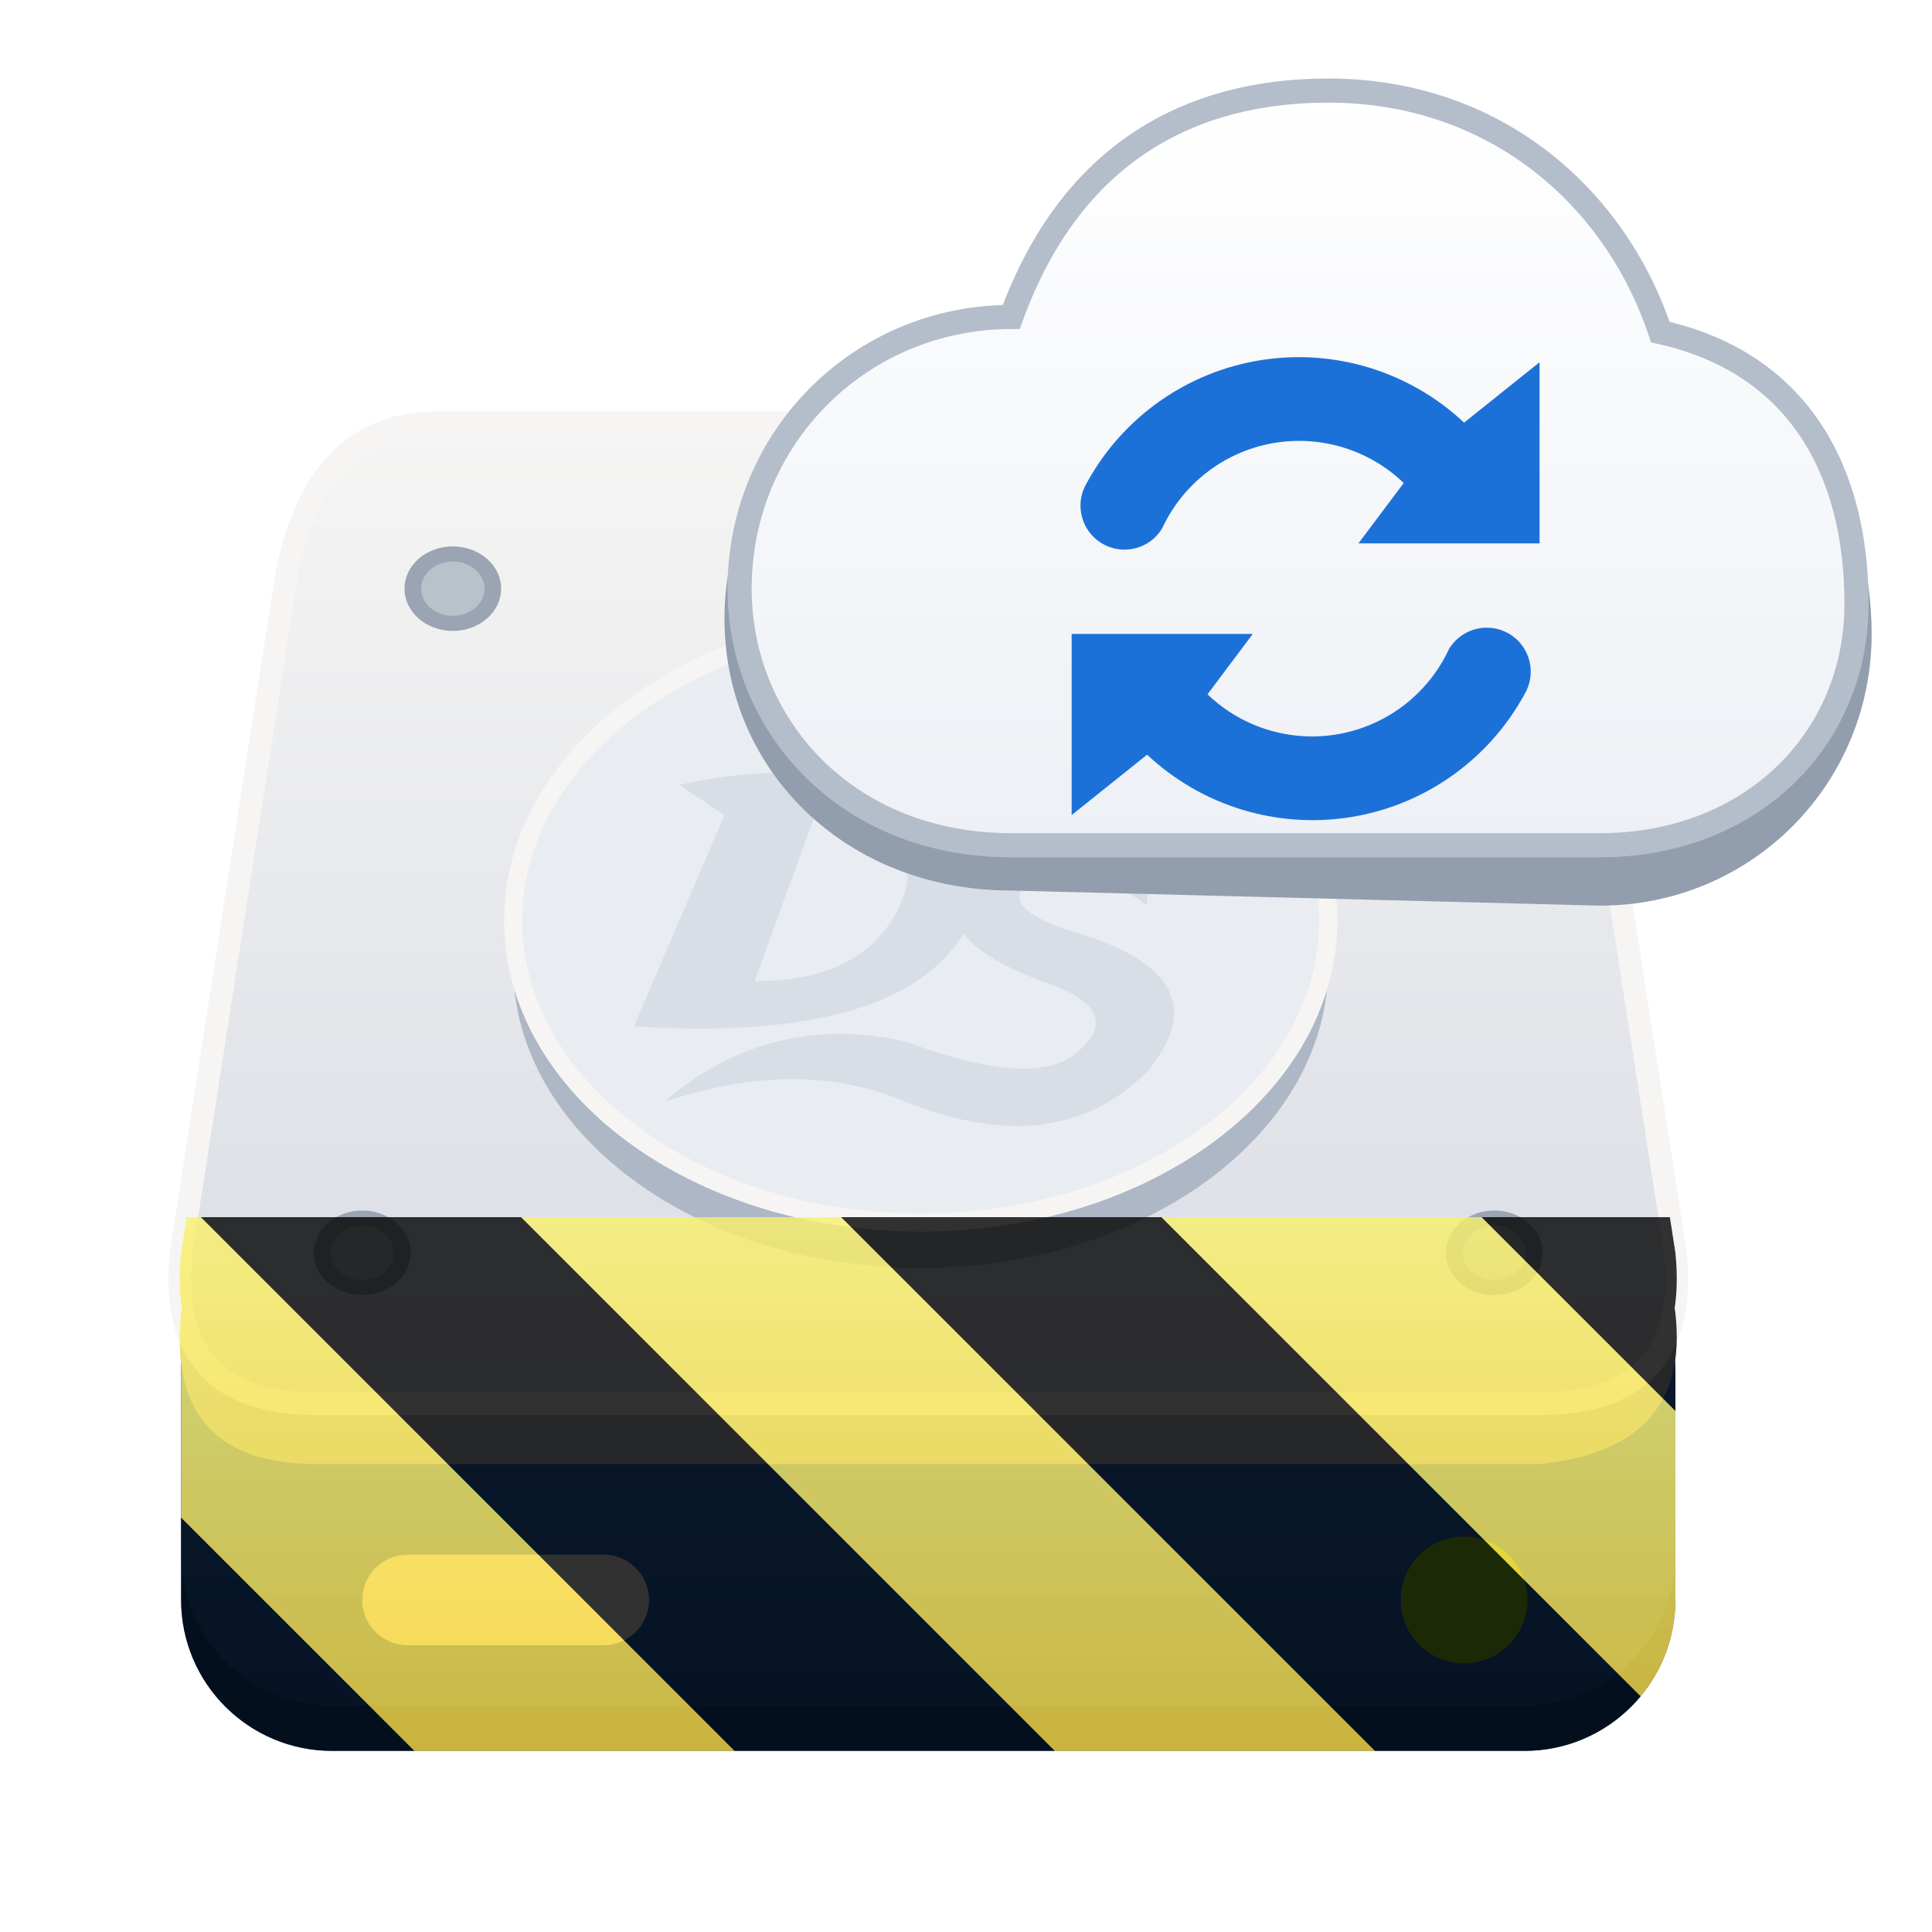
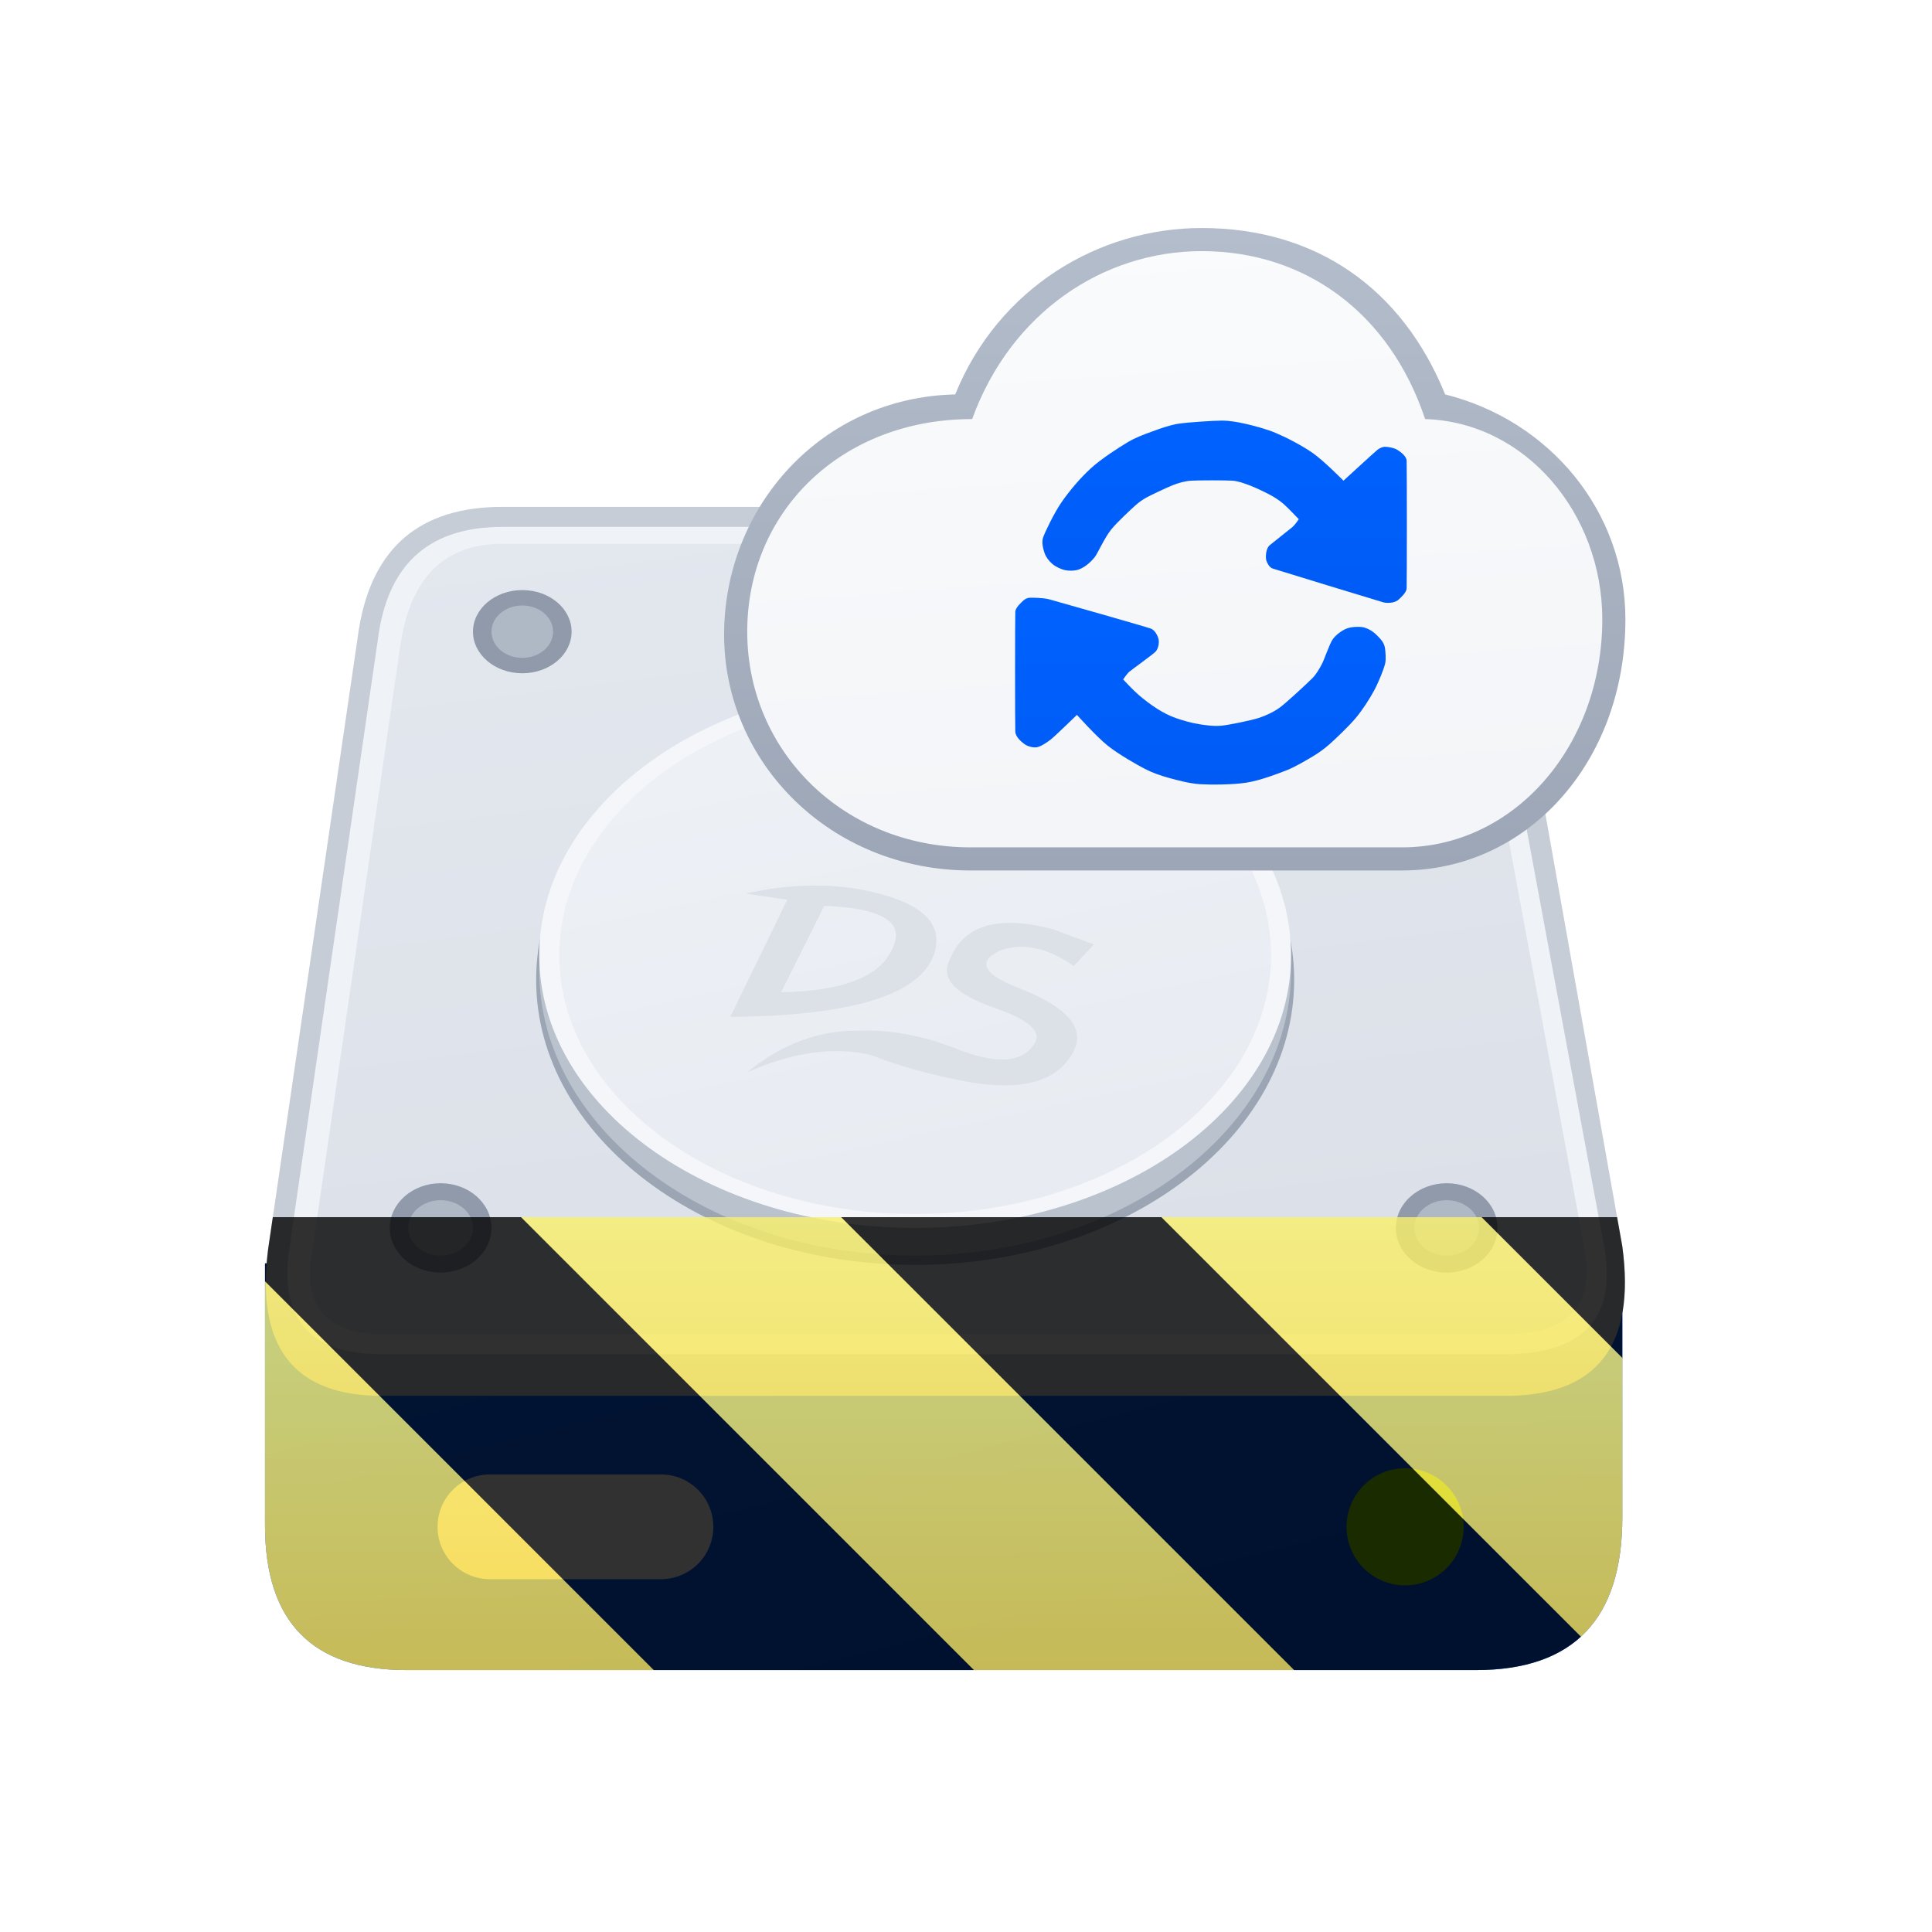
- <svg xmlns="http://www.w3.org/2000/svg" width="128" height="128" viewBox="0 0 128 128">
+ <svg xmlns="http://www.w3.org/2000/svg" width="128" height="128" viewBox="0 0 1254 1254">
  <defs>
-     <linearGradient id="base" x1="0" y1="0" x2="0" y2="1">
-       <stop stop-color="#3584e4" />
-       <stop offset="1" stop-color="#1a5fb4" />
+     <linearGradient id="base" x1="0" y1="0" x2=".85" y2="1">
+       <stop stop-color="#0867ff" />
+       <stop offset="1" stop-color="#0053e9" />
    </linearGradient>
-     <linearGradient id="plate" x1="0" y1="0" x2="0" y2="1">
-       <stop stop-color="#f6f5f4" />
-       <stop offset="1" stop-color="#d8dce4" />
+     <linearGradient id="plate" x1="0" y1="0" x2=".2" y2="1">
+       <stop stop-color="#e3e7ee" />
+       <stop offset="1" stop-color="#dce1e9" />
    </linearGradient>
-     <linearGradient id="cloud" x1="0" y1="0" x2="0" y2="1">
-       <stop stop-color="#ffffff" />
-       <stop offset="1" stop-color="#edf0f5" />
+     <linearGradient id="platter" x1="0" y1="0" x2=".3" y2="1">
+       <stop stop-color="#eef1f6" />
+       <stop offset="1" stop-color="#e8ecf2" />
    </linearGradient>
-     <g id="screw">
-       <ellipse rx="3.2" ry="2.8" fill="#9aa4b2" />
-       <ellipse rx="2.1" ry="1.8" fill="#b9c1cb" />
-     </g>
+     <linearGradient id="cloud" x1="0" y1="0" x2=".1" y2="1">
+       <stop stop-color="#fafbfc" />
+       <stop offset="1" stop-color="#f3f5f8" />
+     </linearGradient>
+     <linearGradient id="arrows" x1="0" y1="0" x2="0" y2="1">
+       <stop stop-color="#0062ff" />
+       <stop offset="1" stop-color="#005bf5" />
+     </linearGradient>
+     <linearGradient id="rim" x1="0" y1="0" x2="0" y2="1">
+       <stop stop-color="#b4bdcb" />
+       <stop offset="1" stop-color="#9da6b6" />
+     </linearGradient>
+     <clipPath id="devel-silhouette" clipPathUnits="userSpaceOnUse">
+       <path d="M172 820H1053V985Q1053 1084 958 1084H264Q172 1084 172 990Z" />
+       <path d="M326 329H887Q970 329 982 410L1053 809Q1066 905 979 906H248Q162 906 174 811L233 408Q246 329 326 329Z" />
+     </clipPath>
    <linearGradient id="devel-yellow" gradientUnits="userSpaceOnUse" x1="64" y1="80.64" x2="64" y2="128">
      <stop stop-color="#f9f06b" />
      <stop offset="1" stop-color="#f5c211" />
    </linearGradient>
-     <clipPath id="devel-silhouette" clipPathUnits="userSpaceOnUse">
-       <rect x="12" y="81" width="99" height="35" rx="10" />
-       <path d="M29 31H94Q102 31 104 41L111 87Q112 96 102 97H21Q11 97 12 87L19 41Q21 31 29 31Z" />
-       <path d="M29 28H94Q102 28 104 38L111 83Q112 93 102 93H21Q11 93 12 83L19 38Q21 28 29 28Z" stroke="#000" stroke-width="1.5" />
-     </clipPath>
  </defs>
  <g id="drive">
-     <rect x="12" y="81" width="99" height="35" rx="10" fill="#144b91" />
-     <rect x="12" y="78" width="99" height="35" rx="10" fill="url(#base)" />
-     <path d="M29 31H94Q102 31 104 41L111 87Q112 96 102 97H21Q11 97 12 87L19 41Q21 31 29 31Z" fill="#b9c1ce" />
-     <path d="M29 28H94Q102 28 104 38L111 83Q112 93 102 93H21Q11 93 12 83L19 38Q21 28 29 28Z" fill="url(#plate)" stroke="#f6f5f4" stroke-width="1.5" />
-     <use href="#screw" x="30" y="39" />
-     <use href="#screw" x="94" y="39" />
-     <use href="#screw" x="24" y="83" />
-     <use href="#screw" x="99" y="83" />
-     <ellipse cx="61" cy="64" rx="27" ry="20" fill="#aeb7c5" />
-     <ellipse cx="61" cy="61" rx="27" ry="20" fill="#e9edf2" stroke="#f6f5f4" stroke-width="1.2" />
-     <g id="monogram" fill="#a4afbf" opacity=".24">
-       <path fill-rule="evenodd" d="M45 52Q54 50 61 53Q68 57 63 63Q58 69 42 68L48 54ZM50 65Q58 65 60 59Q61 55 54 54Z" />
-       <path d="M76 56Q68 52 64 58Q61 62 69 65Q75 67 71 70Q68 72 60 69Q51 67 44 73Q53 70 60 73Q70 77 76 71Q81 65 72 62Q65 60 69 58Q72 57 76 60Z" />
+     <path d="M172 820H1053V985Q1053 1084 958 1084H264Q172 1084 172 990Z" fill="url(#base)" />
+     <path d="M326 329H887Q970 329 982 410L1053 809Q1066 905 979 906H248Q162 906 174 811L233 408Q246 329 326 329Z" fill="#c7cdd7" />
+     <path d="M326 342H887Q956 342 968 415L1041 808Q1054 878 978 879H248Q177 879 188 809L246 410Q257 342 326 342Z" fill="#eff2f7" />
+     <path d="M326 353H887Q945 353 956 420L1028 808Q1040 866 977 866H249Q192 866 203 810L260 418Q270 353 326 353Z" fill="url(#plate)" />
+     <g id="screws" fill="#909aaa">
+       <ellipse cx="339" cy="410" rx="32" ry="27" />
+       <ellipse cx="286" cy="797" rx="33" ry="29" />
+       <ellipse cx="939" cy="797" rx="33" ry="29" />
    </g>
-     <rect x="24" y="103" width="19" height="6" rx="3" fill="#f6f5f4" />
-     <circle cx="97" cy="106" r="4.2" fill="#8cce24" />
+     <g fill="#afb8c5">
+       <ellipse cx="339" cy="410" rx="20" ry="17" />
+       <ellipse cx="286" cy="797" rx="21" ry="18" />
+       <ellipse cx="939" cy="797" rx="21" ry="18" />
+     </g>
+     <ellipse cx="594" cy="636" rx="246" ry="185" fill="#9ca5b3" />
+     <ellipse cx="594" cy="630" rx="244" ry="185" fill="#bac2ce" />
+     <ellipse cx="594" cy="620" rx="244" ry="177" fill="#f4f6f9" />
+     <ellipse cx="594" cy="620" rx="231" ry="168" fill="url(#platter)" />
+     <g id="monogram" fill="#dce1e8">
+       <path fill-rule="evenodd" d="M484 580Q533 569 574 581Q613 592 607 617Q596 659 474 660L511 584ZM535 588L507 644Q569 643 580 614Q590 590 535 588Z" />
+       <path d="M710 613L697 627Q671 609 649 617Q626 628 663 642Q708 660 697 682Q682 712 627 702Q591 695 566 685Q530 676 485 696Q519 668 559 669Q590 668 624 682Q660 695 671 678Q680 666 645 654Q608 641 616 624Q629 589 683 603Z" />
+     </g>
+     <rect x="284" y="957" width="179" height="68" rx="34" fill="#f6f7fa" />
+     <circle cx="912" cy="991" r="38" fill="#88d600" />
  </g>
-   <g id="remote-sync">
-     <path d="M67 59C56 59 48 51 48 41C48 31 56 23 66 23C70 12 79 8 88 8C99 8 107 15 110 24C119 26 124 33 124 42C124 52 116 60 106 60Z" fill="#929dad" />
-     <path d="M67 56C56 56 49 48 49 39C49 29 57 21 67 21C71 10 79 6 88 6C99 6 107 13 110 22C119 24 123 31 123 40C123 49 116 56 106 56Z" fill="url(#cloud)" stroke="#b4bdca" stroke-width="1.6" />
-     <g fill="#1c71d8">
-       <path d="M72 32 A16 16 0 0 1 97 28 L102 24 V36 H90 L93 32 A10 10 0 0 0 77 35 A2.9 2.9 0 0 1 72 32 Z" />
-       <path d="M101 46 A16 16 0 0 1 76 50 L71 54 V42 H83 L80 46 A10 10 0 0 0 96 43 A2.9 2.9 0 0 1 101 46 Z" />
+   <g id="cloud-sync">
+     <path d="M620 256C648 187 713 148 780 148C854 148 910 187 938 256C1006 273 1055 332 1055 402C1055 495 991 565 910 565H630C539 565 470 495 470 412C470 329 533 258 620 256Z" fill="url(#rim)" />
+     <path d="M631 272C656 203 716 163 780 163C847 163 902 203 925 272C990 274 1040 333 1040 402C1040 484 983 550 910 550H630C548 550 485 488 485 410C485 332 546 272 631 272Z" fill="url(#cloud)" />
+     <g id="sync-arrows" fill="url(#arrows)">
+       <path d="M659.0 475.0C659.2 478.3 662.9 481.5 665.0 483.0C667.1 484.5 670.5 485.4 673.0 485.0C675.5 484.6 679.3 482.1 682.0 480.0C684.7 477.9 699.0 464.0 699.0 464.0C699.0 464.0 711.7 478.2 719.0 484.0C726.3 489.8 738.0 496.4 743.0 499.0C748.0 501.6 753.5 503.5 759.0 505.0C764.5 506.5 772.3 508.6 779.0 509.0C785.7 509.4 800.1 509.4 809.0 508.0C817.9 506.6 829.1 502.3 835.0 500.0C840.9 497.7 848.1 493.3 852.0 491.0C855.9 488.7 859.6 486.0 863.0 483.0C866.4 480.0 875.4 471.5 880.0 466.0C884.6 460.5 889.1 453.4 892.0 448.0C894.9 442.6 898.2 434.2 899.0 431.0C899.8 427.8 899.2 422.8 899.0 421.0C898.8 419.2 898.0 417.4 897.0 416.0C896.0 414.6 893.0 411.4 891.0 410.0C889.0 408.6 886.4 407.3 884.0 407.0C881.6 406.7 877.0 406.8 874.0 408.0C871.0 409.2 867.1 412.0 865.0 415.0C862.9 418.0 859.7 427.8 858.0 431.0C856.3 434.2 854.5 437.4 852.0 440.0C849.5 442.6 835.2 455.9 831.0 459.0C826.8 462.1 821.9 464.4 817.0 466.0C812.1 467.6 797.9 470.5 793.0 471.0C788.1 471.5 782.9 470.8 778.0 470.0C773.1 469.2 767.2 467.5 763.0 466.0C758.8 464.5 754.8 462.4 751.0 460.0C747.2 457.6 742.6 454.1 739.0 451.0C735.4 447.9 729.0 441.0 729.0 441.0C729.0 441.0 731.4 437.4 733.0 436.0C734.6 434.6 748.2 424.9 750.0 423.0C751.8 421.1 752.5 417.4 752.0 415.0C751.5 412.6 749.6 409.0 747.0 408.0C744.4 407.0 685.2 390.1 681.0 389.0C676.8 387.9 669.4 387.9 668.0 388.0C666.6 388.1 665.0 389.0 664.0 390.0C663.0 391.0 659.2 394.2 659.0 397.0C658.8 399.8 658.8 471.7 659.0 475.0Z" />
+       <path d="M677.0 349.0C676.0 352.1 677.1 356.4 678.0 359.0C678.9 361.6 680.9 364.2 683.0 366.0C685.1 367.8 688.5 369.4 691.0 370.0C693.5 370.6 696.9 370.5 699.0 370.0C701.1 369.5 703.2 368.3 705.0 367.0C706.8 365.7 709.4 363.3 711.0 361.0C712.6 358.7 717.0 349.1 721.0 344.0C725.0 338.9 734.9 329.9 737.0 328.0C739.1 326.1 741.5 324.4 744.0 323.0C746.5 321.6 757.2 316.5 761.0 315.0C764.8 313.5 768.9 312.3 773.0 312.0C777.1 311.7 796.2 311.7 800.0 312.0C803.8 312.3 807.5 313.7 811.0 315.0C814.5 316.3 820.8 319.3 824.0 321.0C827.2 322.7 830.3 324.7 833.0 327.0C835.7 329.3 843.0 337.0 843.0 337.0C843.0 337.0 840.6 340.6 839.0 342.0C837.4 343.4 825.1 353.0 824.0 354.0C822.9 355.0 822.3 356.6 822.0 358.0C821.7 359.4 821.4 362.2 822.0 364.0C822.6 365.8 824.0 368.3 826.0 369.0C828.0 369.7 896.1 390.5 898.0 391.0C899.9 391.5 902.6 391.3 904.0 391.0C905.4 390.7 907.0 390.0 908.0 389.0C909.0 388.0 912.8 384.8 913.0 382.0C913.2 379.2 913.2 302.0 913.0 299.0C912.8 296.0 909.2 293.4 907.0 292.0C904.8 290.6 900.7 290.0 899.0 290.0C897.3 290.0 895.4 290.9 894.0 292.0C892.6 293.1 872.0 312.0 872.0 312.0C872.0 312.0 859.3 299.1 852.0 294.0C844.7 288.9 834.4 283.7 828.0 281.0C821.6 278.3 812.9 276.1 808.0 275.0C803.1 273.9 798.0 273.0 793.0 273.0C788.0 273.0 770.8 274.1 765.0 275.0C759.2 275.9 753.5 278.0 748.0 280.0C742.5 282.0 737.0 284.0 732.0 287.0C727.0 290.0 715.1 297.5 708.0 304.0C700.9 310.5 693.9 318.9 689.0 326.0C684.1 333.1 678.0 345.9 677.0 349.0Z" />
    </g>
  </g>
-   <g id="devel-overlay" clip-path="url(#devel-silhouette)" opacity="0.8">
-     <path d="M0 80.641H128V128H0Z" fill="url(#devel-yellow)" />
-     <path d="M13.309 80.641L60.664 128H81.879L34.52 80.641ZM55.73 80.641L103.094 128H124.309L76.945 80.641ZM98.16 80.641L128 110.48V89.27L119.371 80.641ZM0 88.547V109.762L18.238 128H39.453Z" fill="#000000" />
+   <g clip-path="url(#devel-silhouette)" opacity=".8">
+     <g transform="scale(9.796875)">
+       <path d="M0 80.641H128V128H0Z" fill="url(#devel-yellow)" />
+       <path d="M13.309 80.641L60.664 128H81.879L34.52 80.641ZM55.73 80.641L103.094 128H124.309L76.945 80.641ZM98.16 80.641L128 110.48V89.27L119.371 80.641ZM0 88.547V109.762L18.238 128H39.453Z" fill="#000" />
+     </g>
  </g>
</svg>
